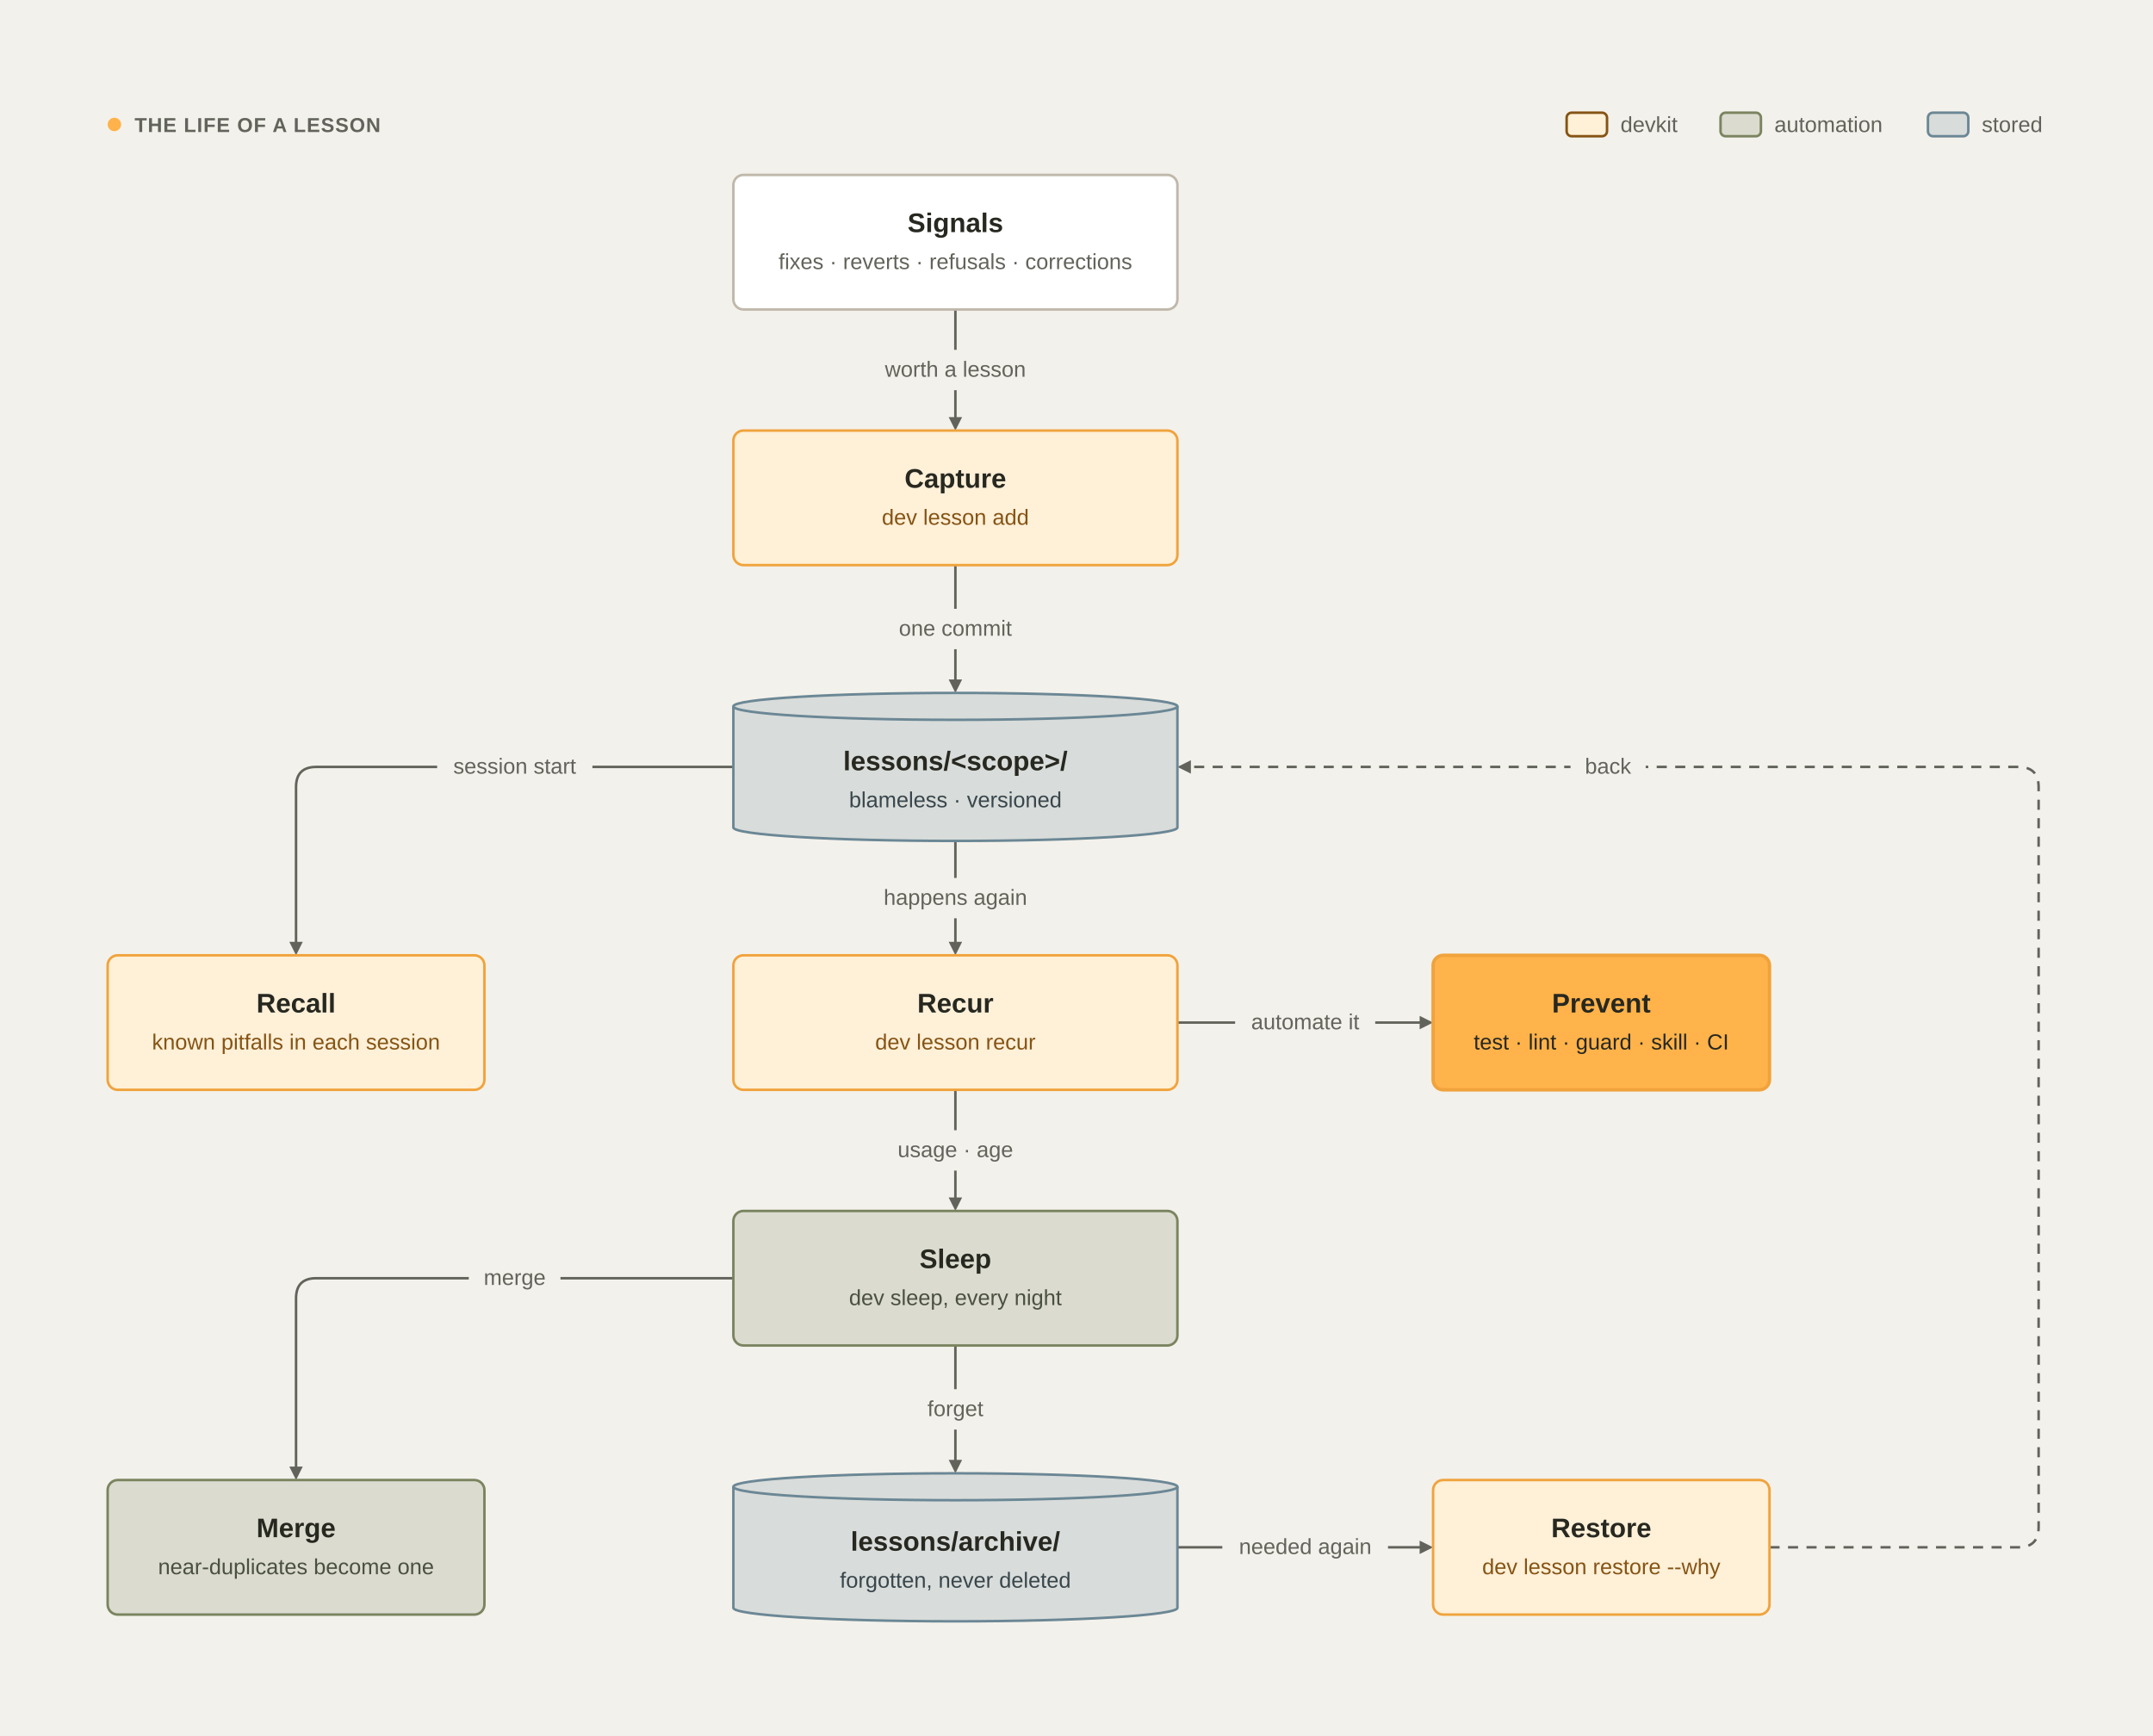
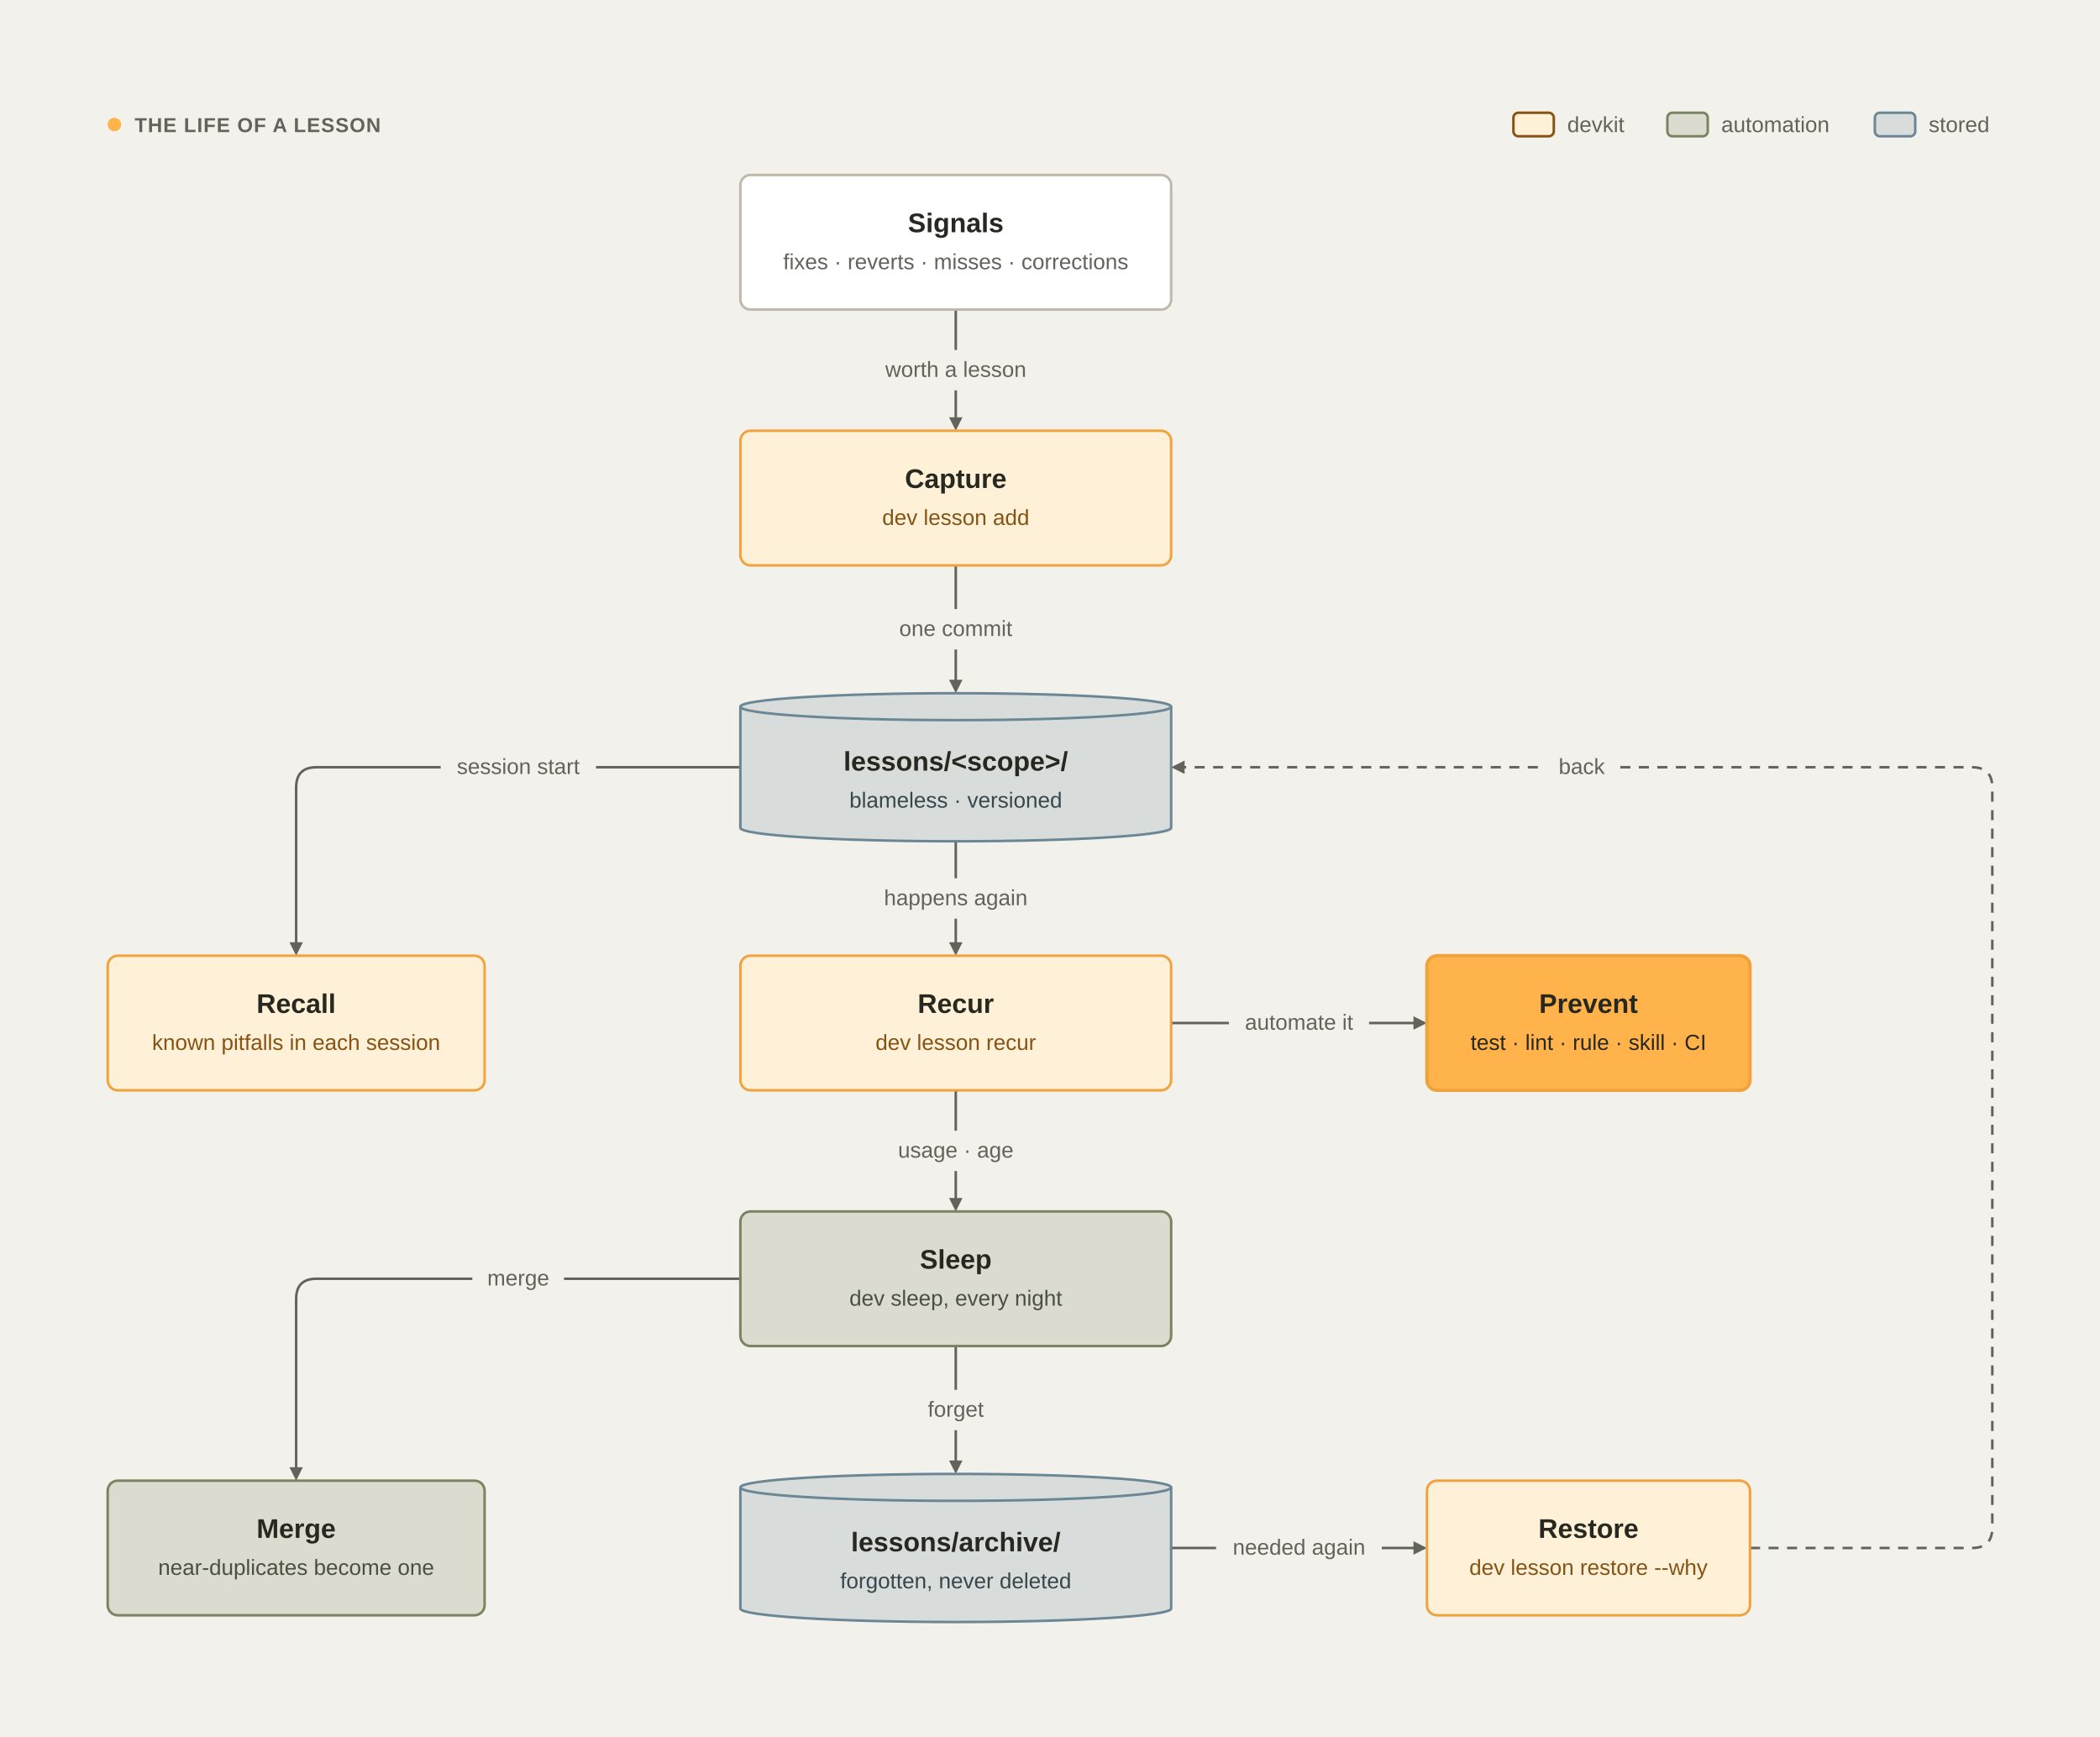
- <svg xmlns="http://www.w3.org/2000/svg" width="1280" height="1032" viewBox="0 0 1280 1032" role="img" aria-labelledby="dk-title dk-desc">
-   <rect width="1280" height="1032" fill="#F3F1EB" />
+ <svg xmlns="http://www.w3.org/2000/svg" width="1248" height="1032" viewBox="0 0 1248 1032" role="img" aria-labelledby="dk-title dk-desc">
+   <rect width="1248" height="1032" fill="#F3F1EB" />
  <g font-family="Manrope, 'Manrope Variable', system-ui, -apple-system, 'Segoe UI', Arial, sans-serif">
    <circle cx="68" cy="74" r="4" fill="#FFB34A" />
    <text x="80" y="78.5" font-size="12" font-weight="600" fill="#62645B" letter-spacing="0.48">THE LIFE OF A LESSON</text>
-     <text x="1178.2" y="78.5" font-size="13" font-weight="400" fill="#62645B">stored</text>
-     <g transform="translate(1146.2,74)">
+     <text x="1146.2" y="78.5" font-size="13" font-weight="400" fill="#62645B">stored</text>
+     <g transform="translate(1114.2,74)">
      <rect x="0" y="-7" width="24" height="14" rx="3" fill="#D8DCDA" stroke="#6B8795" stroke-width="1.5" />
    </g>
-     <text x="1054.9" y="78.5" font-size="13" font-weight="400" fill="#62645B">automation</text>
-     <g transform="translate(1022.9,74)">
+     <text x="1022.9" y="78.5" font-size="13" font-weight="400" fill="#62645B">automation</text>
+     <g transform="translate(990.9,74)">
      <rect x="0" y="-7" width="24" height="14" rx="3" fill="#DBDBCF" stroke="#7A8460" stroke-width="1.5" />
    </g>
-     <text x="963.4" y="78.5" font-size="13" font-weight="400" fill="#62645B">devkit</text>
-     <g transform="translate(931.4,74)">
+     <text x="931.4" y="78.5" font-size="13" font-weight="400" fill="#62645B">devkit</text>
+     <g transform="translate(899.4,74)">
      <rect x="0" y="-7" width="24" height="14" rx="3" fill="#FFF0D8" stroke="#855414" stroke-width="1.5" />
    </g>
    <g transform="translate(64.0,104.0)">
      <path d="M504.0,80.0 L504.0,144.5" fill="none" stroke="#62645B" stroke-width="1.5" stroke-linejoin="round" stroke-linecap="round" />
      <polygon points="504.0,152.0 500.0,144.0 508.0,144.0" fill="#62645B" />
      <rect x="452.2" y="104.0" width="103.7" height="24.0" rx="11.0" fill="#F3F1EB" />
      <text x="504.0" y="120.0" font-size="13" font-weight="400" fill="#62645B" text-anchor="middle">worth a lesson</text>
      <path d="M504.0,232.0 L504.0,300.5" fill="none" stroke="#62645B" stroke-width="1.5" stroke-linejoin="round" stroke-linecap="round" />
      <polygon points="504.0,308.0 500.0,300.0 508.0,300.0" fill="#62645B" />
      <rect x="460.9" y="258.0" width="86.2" height="24.0" rx="11.0" fill="#F3F1EB" />
      <text x="504.0" y="274.0" font-size="13" font-weight="400" fill="#62645B" text-anchor="middle">one commit</text>
-       <path d="M372.0,352.0 L124.0,352.0 Q112.0,352.0 112.0,364.0 L112.0,456.5" fill="none" stroke="#62645B" stroke-width="1.5" stroke-linejoin="round" stroke-linecap="round" />
+       <path d="M376.0,352.0 L124.0,352.0 Q112.0,352.0 112.0,364.0 L112.0,456.5" fill="none" stroke="#62645B" stroke-width="1.5" stroke-linejoin="round" stroke-linecap="round" />
      <polygon points="112.0,464.0 108.0,456.0 116.0,456.0" fill="#62645B" />
-       <rect x="195.9" y="340.0" width="92.3" height="24.0" rx="11.0" fill="#F3F1EB" />
-       <text x="242.0" y="356.0" font-size="13" font-weight="400" fill="#62645B" text-anchor="middle">session start</text>
+       <rect x="197.9" y="340.0" width="92.3" height="24.0" rx="11.0" fill="#F3F1EB" />
+       <text x="244.0" y="356.0" font-size="13" font-weight="400" fill="#62645B" text-anchor="middle">session start</text>
      <path d="M504.0,396.0 L504.0,456.5" fill="none" stroke="#62645B" stroke-width="1.5" stroke-linejoin="round" stroke-linecap="round" />
      <polygon points="504.0,464.0 500.0,456.0 508.0,456.0" fill="#62645B" />
      <rect x="451.4" y="418.0" width="105.3" height="24.0" rx="11.0" fill="#F3F1EB" />
      <text x="504.0" y="434.0" font-size="13" font-weight="400" fill="#62645B" text-anchor="middle">happens again</text>
-       <path d="M636.0,504.0 L780.5,504.0" fill="none" stroke="#62645B" stroke-width="1.5" stroke-linejoin="round" stroke-linecap="round" />
-       <polygon points="788.0,504.0 780.0,508.0 780.0,500.0" fill="#62645B" />
-       <rect x="670.3" y="492.0" width="83.3" height="24.0" rx="11.0" fill="#F3F1EB" />
-       <text x="712.0" y="508.0" font-size="13" font-weight="400" fill="#62645B" text-anchor="middle">automate it</text>
+       <path d="M632.0,504.0 L776.5,504.0" fill="none" stroke="#62645B" stroke-width="1.5" stroke-linejoin="round" stroke-linecap="round" />
+       <polygon points="784.0,504.0 776.0,508.0 776.0,500.0" fill="#62645B" />
+       <rect x="666.3" y="492.0" width="83.3" height="24.0" rx="11.0" fill="#F3F1EB" />
+       <text x="708.0" y="508.0" font-size="13" font-weight="400" fill="#62645B" text-anchor="middle">automate it</text>
      <path d="M504.0,544.0 L504.0,608.5" fill="none" stroke="#62645B" stroke-width="1.5" stroke-linejoin="round" stroke-linecap="round" />
      <polygon points="504.0,616.0 500.0,608.0 508.0,608.0" fill="#62645B" />
      <rect x="460.4" y="568.0" width="87.1" height="24.0" rx="11.0" fill="#F3F1EB" />
      <text x="504.0" y="584.0" font-size="13" font-weight="400" fill="#62645B" text-anchor="middle">usage · age</text>
-       <path d="M372.0,656.0 L124.0,656.0 Q112.0,656.0 112.0,668.0 L112.0,768.5" fill="none" stroke="#62645B" stroke-width="1.5" stroke-linejoin="round" stroke-linecap="round" />
+       <path d="M376.0,656.0 L124.0,656.0 Q112.0,656.0 112.0,668.0 L112.0,768.5" fill="none" stroke="#62645B" stroke-width="1.5" stroke-linejoin="round" stroke-linecap="round" />
      <polygon points="112.0,776.0 108.0,768.0 116.0,768.0" fill="#62645B" />
-       <rect x="214.7" y="644.0" width="54.5" height="24.0" rx="11.0" fill="#F3F1EB" />
-       <text x="242.0" y="660.0" font-size="13" font-weight="400" fill="#62645B" text-anchor="middle">merge</text>
+       <rect x="216.7" y="644.0" width="54.5" height="24.0" rx="11.0" fill="#F3F1EB" />
+       <text x="244.0" y="660.0" font-size="13" font-weight="400" fill="#62645B" text-anchor="middle">merge</text>
      <path d="M504.0,696.0 L504.0,764.5" fill="none" stroke="#62645B" stroke-width="1.5" stroke-linejoin="round" stroke-linecap="round" />
      <polygon points="504.0,772.0 500.0,764.0 508.0,764.0" fill="#62645B" />
      <rect x="478.6" y="722.0" width="50.8" height="24.0" rx="11.0" fill="#F3F1EB" />
      <text x="504.0" y="738.0" font-size="13" font-weight="400" fill="#62645B" text-anchor="middle">forget</text>
-       <path d="M636.0,816.0 L780.5,816.0" fill="none" stroke="#62645B" stroke-width="1.5" stroke-linejoin="round" stroke-linecap="round" />
-       <polygon points="788.0,816.0 780.0,820.0 780.0,812.0" fill="#62645B" />
-       <rect x="662.7" y="804.0" width="98.5" height="24.0" rx="11.0" fill="#F3F1EB" />
-       <text x="712.0" y="820.0" font-size="13" font-weight="400" fill="#62645B" text-anchor="middle">needed again</text>
-       <path d="M988.0,816.0 L1136.0,816.0 Q1148.0,816.0 1148.0,804.0 L1148.0,364.0 Q1148.0,352.0 1136.0,352.0 L643.5,352.0" fill="none" stroke="#62645B" stroke-width="1.5" stroke-linejoin="round" stroke-dasharray="6 5" stroke-linecap="butt" />
-       <polygon points="636.0,352.0 644.0,348.0 644.0,356.0" fill="#62645B" />
-       <rect x="869.7" y="340.0" width="44.7" height="24.0" rx="11.0" fill="#F3F1EB" />
-       <text x="892.0" y="356.0" font-size="13" font-weight="400" fill="#62645B" text-anchor="middle">back</text>
-       <rect x="372.0" y="0.0" width="264.0" height="80.0" rx="6.0" fill="#FFFFFF" stroke="#BFB8AB" stroke-width="1.5" />
+       <path d="M632.0,816.0 L776.5,816.0" fill="none" stroke="#62645B" stroke-width="1.5" stroke-linejoin="round" stroke-linecap="round" />
+       <polygon points="784.0,816.0 776.0,820.0 776.0,812.0" fill="#62645B" />
+       <rect x="658.7" y="804.0" width="98.5" height="24.0" rx="11.0" fill="#F3F1EB" />
+       <text x="708.0" y="820.0" font-size="13" font-weight="400" fill="#62645B" text-anchor="middle">needed again</text>
+       <path d="M976.0,816.0 L1108.0,816.0 Q1120.0,816.0 1120.0,804.0 L1120.0,364.0 Q1120.0,352.0 1108.0,352.0 L639.5,352.0" fill="none" stroke="#62645B" stroke-width="1.5" stroke-linejoin="round" stroke-dasharray="6 5" stroke-linecap="butt" />
+       <polygon points="632.0,352.0 640.0,348.0 640.0,356.0" fill="#62645B" />
+       <rect x="853.7" y="340.0" width="44.7" height="24.0" rx="11.0" fill="#F3F1EB" />
+       <text x="876.0" y="356.0" font-size="13" font-weight="400" fill="#62645B" text-anchor="middle">back</text>
+       <rect x="376.0" y="0.0" width="256.0" height="80.0" rx="6.0" fill="#FFFFFF" stroke="#BFB8AB" stroke-width="1.5" />
      <text x="504.0" y="34.0" font-size="16" font-weight="600" fill="#272820" text-anchor="middle">Signals</text>
-       <text x="504.0" y="56.0" font-size="13" font-weight="400" fill="#62645B" text-anchor="middle">fixes · reverts · refusals · corrections</text>
-       <rect x="372.0" y="152.0" width="264.0" height="80.0" rx="6.0" fill="#FFF0D8" stroke="#F0A33C" stroke-width="1.5" />
+       <text x="504.0" y="56.0" font-size="13" font-weight="400" fill="#62645B" text-anchor="middle">fixes · reverts · misses · corrections</text>
+       <rect x="376.0" y="152.0" width="256.0" height="80.0" rx="6.0" fill="#FFF0D8" stroke="#F0A33C" stroke-width="1.5" />
      <text x="504.0" y="186.0" font-size="16" font-weight="600" fill="#272820" text-anchor="middle">Capture</text>
      <text x="504.0" y="208.0" font-size="13" font-weight="400" fill="#855414" text-anchor="middle">dev lesson add</text>
-       <path d="M372.0,316.0 A132.0,8 0 0 1 636.0,316.0 L636.0,388.0 A132.0,8 0 0 1 372.0,388.0 Z" fill="#D8DCDA" stroke="#6B8795" stroke-width="1.5" />
-       <path d="M372.0,316.0 A132.0,8 0 0 0 636.0,316.0" fill="none" stroke="#6B8795" stroke-width="1.5" />
+       <path d="M376.0,316.0 A128.0,8 0 0 1 632.0,316.0 L632.0,388.0 A128.0,8 0 0 1 376.0,388.0 Z" fill="#D8DCDA" stroke="#6B8795" stroke-width="1.5" />
+       <path d="M376.0,316.0 A128.0,8 0 0 0 632.0,316.0" fill="none" stroke="#6B8795" stroke-width="1.5" />
      <text x="504.0" y="354.0" font-size="16" font-weight="600" fill="#272820" text-anchor="middle">lessons/&lt;scope&gt;/</text>
      <text x="504.0" y="376.0" font-size="13" font-weight="400" fill="#39464B" text-anchor="middle">blameless · versioned</text>
      <rect x="0.0" y="464.0" width="224.0" height="80.0" rx="6.0" fill="#FFF0D8" stroke="#F0A33C" stroke-width="1.5" />
      <text x="112.0" y="498.0" font-size="16" font-weight="600" fill="#272820" text-anchor="middle">Recall</text>
      <text x="112.0" y="520.0" font-size="13" font-weight="400" fill="#855414" text-anchor="middle">known pitfalls in each session</text>
-       <rect x="372.0" y="464.0" width="264.0" height="80.0" rx="6.0" fill="#FFF0D8" stroke="#F0A33C" stroke-width="1.5" />
+       <rect x="376.0" y="464.0" width="256.0" height="80.0" rx="6.0" fill="#FFF0D8" stroke="#F0A33C" stroke-width="1.5" />
      <text x="504.0" y="498.0" font-size="16" font-weight="600" fill="#272820" text-anchor="middle">Recur</text>
      <text x="504.0" y="520.0" font-size="13" font-weight="400" fill="#855414" text-anchor="middle">dev lesson recur</text>
-       <rect x="788.0" y="464.0" width="200.0" height="80.0" rx="6.0" fill="#FFB34A" stroke="#F0A33C" stroke-width="2" />
-       <text x="888.0" y="498.0" font-size="16" font-weight="600" fill="#272820" text-anchor="middle">Prevent</text>
-       <text x="888.0" y="520.0" font-size="13" font-weight="400" fill="#272820" text-anchor="middle">test · lint · guard · skill · CI</text>
-       <rect x="372.0" y="616.0" width="264.0" height="80.0" rx="6.0" fill="#DBDBCF" stroke="#7A8460" stroke-width="1.5" />
+       <rect x="784.0" y="464.0" width="192.0" height="80.0" rx="6.0" fill="#FFB34A" stroke="#F0A33C" stroke-width="2" />
+       <text x="880.0" y="498.0" font-size="16" font-weight="600" fill="#272820" text-anchor="middle">Prevent</text>
+       <text x="880.0" y="520.0" font-size="13" font-weight="400" fill="#272820" text-anchor="middle">test · lint · rule · skill · CI</text>
+       <rect x="376.0" y="616.0" width="256.0" height="80.0" rx="6.0" fill="#DBDBCF" stroke="#7A8460" stroke-width="1.5" />
      <text x="504.0" y="650.0" font-size="16" font-weight="600" fill="#272820" text-anchor="middle">Sleep</text>
      <text x="504.0" y="672.0" font-size="13" font-weight="400" fill="#4A5040" text-anchor="middle">dev sleep, every night</text>
      <rect x="0.0" y="776.0" width="224.0" height="80.0" rx="6.0" fill="#DBDBCF" stroke="#7A8460" stroke-width="1.5" />
      <text x="112.0" y="810.0" font-size="16" font-weight="600" fill="#272820" text-anchor="middle">Merge</text>
      <text x="112.0" y="832.0" font-size="13" font-weight="400" fill="#4A5040" text-anchor="middle">near-duplicates become one</text>
-       <path d="M372.0,780.0 A132.0,8 0 0 1 636.0,780.0 L636.0,852.0 A132.0,8 0 0 1 372.0,852.0 Z" fill="#D8DCDA" stroke="#6B8795" stroke-width="1.5" />
-       <path d="M372.0,780.0 A132.0,8 0 0 0 636.0,780.0" fill="none" stroke="#6B8795" stroke-width="1.5" />
+       <path d="M376.0,780.0 A128.0,8 0 0 1 632.0,780.0 L632.0,852.0 A128.0,8 0 0 1 376.0,852.0 Z" fill="#D8DCDA" stroke="#6B8795" stroke-width="1.5" />
+       <path d="M376.0,780.0 A128.0,8 0 0 0 632.0,780.0" fill="none" stroke="#6B8795" stroke-width="1.5" />
      <text x="504.0" y="818.0" font-size="16" font-weight="600" fill="#272820" text-anchor="middle">lessons/archive/</text>
      <text x="504.0" y="840.0" font-size="13" font-weight="400" fill="#39464B" text-anchor="middle">forgotten, never deleted</text>
-       <rect x="788.0" y="776.0" width="200.0" height="80.0" rx="6.0" fill="#FFF0D8" stroke="#F0A33C" stroke-width="1.5" />
-       <text x="888.0" y="810.0" font-size="16" font-weight="600" fill="#272820" text-anchor="middle">Restore</text>
-       <text x="888.0" y="832.0" font-size="13" font-weight="400" fill="#855414" text-anchor="middle">dev lesson restore --why</text>
+       <rect x="784.0" y="776.0" width="192.0" height="80.0" rx="6.0" fill="#FFF0D8" stroke="#F0A33C" stroke-width="1.5" />
+       <text x="880.0" y="810.0" font-size="16" font-weight="600" fill="#272820" text-anchor="middle">Restore</text>
+       <text x="880.0" y="832.0" font-size="13" font-weight="400" fill="#855414" text-anchor="middle">dev lesson restore --why</text>
    </g>
  </g>
</svg>
